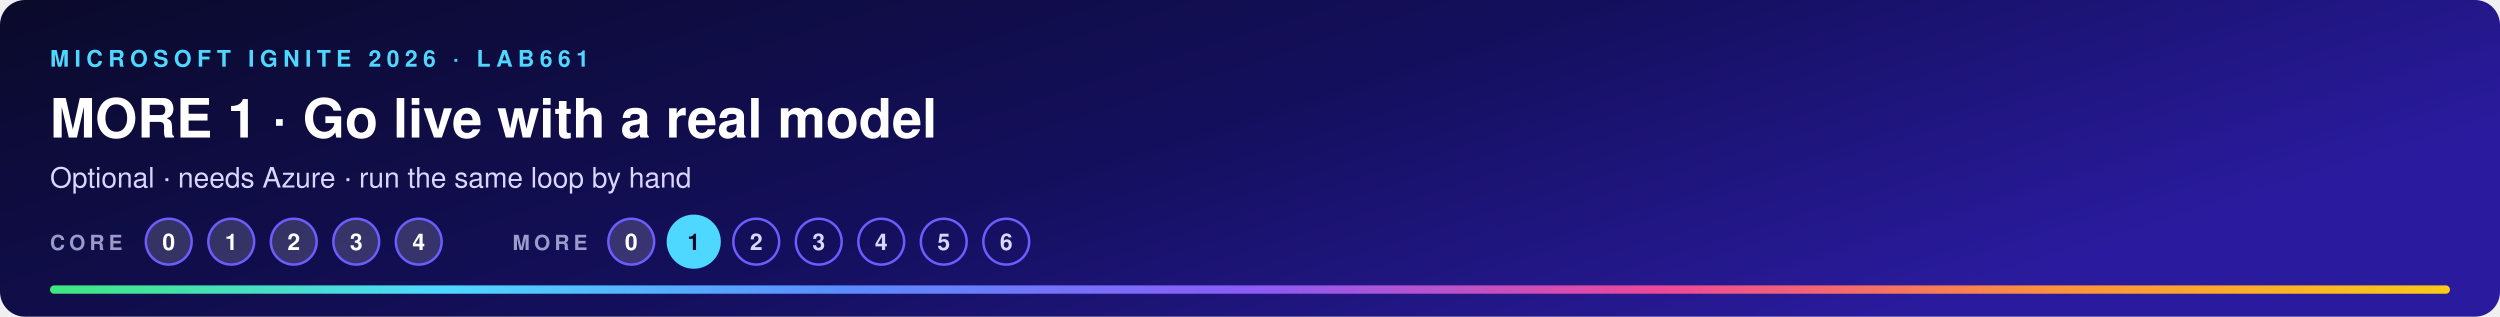
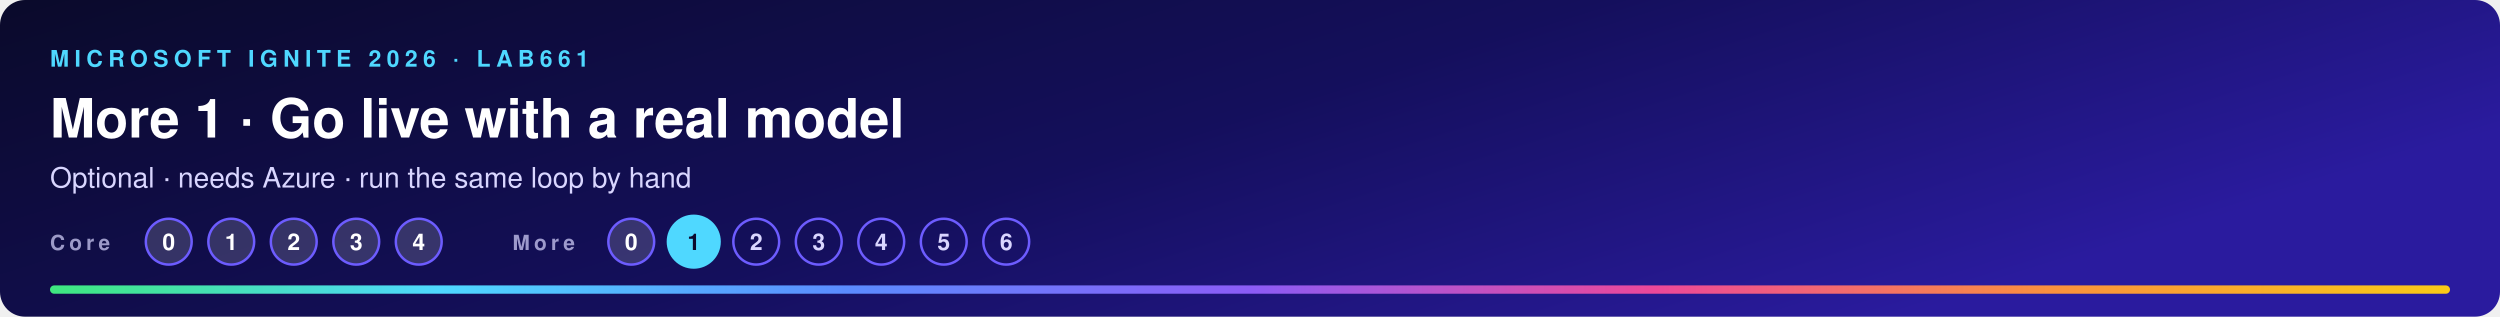
- <svg xmlns="http://www.w3.org/2000/svg" width="1200" height="152" viewBox="0 0 1200 152" role="img" aria-label="MORE 1 · Go live with a real model">
+ <svg xmlns="http://www.w3.org/2000/svg" width="1200" height="152" viewBox="0 0 1200 152" role="img" aria-label="More 1 · Go live with a real model">
  <defs>
    <linearGradient id="bg" x1="0" y1="0" x2="1" y2="0.4">
      <stop offset="0" stop-color="#0a0a2a" />
      <stop offset="0.55" stop-color="#140f5c" />
      <stop offset="1" stop-color="#2a1b9e" />
    </linearGradient>
    <linearGradient id="bar" x1="0" y1="0" x2="1" y2="0">
      <stop offset="0.000" stop-color="#3ee87a" />
      <stop offset="0.167" stop-color="#4fd8ff" />
      <stop offset="0.333" stop-color="#5b8cff" />
      <stop offset="0.500" stop-color="#8b5cf6" />
      <stop offset="0.667" stop-color="#ec4899" />
      <stop offset="0.833" stop-color="#fb923c" />
      <stop offset="1.000" stop-color="#facc15" />
    </linearGradient>
  </defs>
  <rect width="1200" height="152" rx="12" fill="url(#bg)" />
  <text x="24" y="32" font-family="Segoe UI, Helvetica Neue, Helvetica, Arial, sans-serif" font-size="11" font-weight="700" letter-spacing="2.6" fill="#4fd8ff">MICROSOFT IGNITE 2026  ·  LAB661</text>
-   <text x="24" y="66" font-family="Segoe UI, Helvetica Neue, Helvetica, Arial, sans-serif" font-size="26" font-weight="700" fill="#ffffff">MORE 1 · Go live with a real model</text>
+   <text x="24" y="66" font-family="Segoe UI, Helvetica Neue, Helvetica, Arial, sans-serif" font-size="26" font-weight="700" fill="#ffffff">More 1 · Go live with a real model</text>
  <text x="24" y="90" font-family="Segoe UI, Helvetica Neue, Helvetica, Arial, sans-serif" font-size="13.5" fill="#d9d6ff">Optional · needs Azure · run the same loop by hand</text>
-   <text x="24" y="120" font-family="Segoe UI, Helvetica Neue, Helvetica, Arial, sans-serif" font-size="10" font-weight="700" letter-spacing="2" fill="#d9d6ff" fill-opacity="0.7">CORE</text>
+   <text x="24" y="120" font-family="Segoe UI, Helvetica Neue, Helvetica, Arial, sans-serif" font-size="10" font-weight="700" letter-spacing="2" fill="#d9d6ff" fill-opacity="0.7">Core</text>
  <circle cx="81" cy="116" r="11" fill="#ffffff" fill-opacity="0.16" stroke="#6d5cff" stroke-width="1.2" />
  <text x="81" y="120" text-anchor="middle" font-family="Segoe UI, Helvetica Neue, Helvetica, Arial, sans-serif" font-size="11" font-weight="700" fill="#ffffff">0</text>
  <circle cx="111" cy="116" r="11" fill="#ffffff" fill-opacity="0.16" stroke="#6d5cff" stroke-width="1.2" />
  <text x="111" y="120" text-anchor="middle" font-family="Segoe UI, Helvetica Neue, Helvetica, Arial, sans-serif" font-size="11" font-weight="700" fill="#ffffff">1</text>
  <circle cx="141" cy="116" r="11" fill="#ffffff" fill-opacity="0.16" stroke="#6d5cff" stroke-width="1.2" />
  <text x="141" y="120" text-anchor="middle" font-family="Segoe UI, Helvetica Neue, Helvetica, Arial, sans-serif" font-size="11" font-weight="700" fill="#ffffff">2</text>
  <circle cx="171" cy="116" r="11" fill="#ffffff" fill-opacity="0.16" stroke="#6d5cff" stroke-width="1.2" />
  <text x="171" y="120" text-anchor="middle" font-family="Segoe UI, Helvetica Neue, Helvetica, Arial, sans-serif" font-size="11" font-weight="700" fill="#ffffff">3</text>
  <circle cx="201" cy="116" r="11" fill="#ffffff" fill-opacity="0.16" stroke="#6d5cff" stroke-width="1.2" />
  <text x="201" y="120" text-anchor="middle" font-family="Segoe UI, Helvetica Neue, Helvetica, Arial, sans-serif" font-size="11" font-weight="700" fill="#ffffff">4</text>
-   <text x="246" y="120" font-family="Segoe UI, Helvetica Neue, Helvetica, Arial, sans-serif" font-size="10" font-weight="700" letter-spacing="2" fill="#d9d6ff" fill-opacity="0.7">MORE</text>
+   <text x="246" y="120" font-family="Segoe UI, Helvetica Neue, Helvetica, Arial, sans-serif" font-size="10" font-weight="700" letter-spacing="2" fill="#d9d6ff" fill-opacity="0.7">More</text>
  <circle cx="303" cy="116" r="11" fill="#ffffff" fill-opacity="0.16" stroke="#6d5cff" stroke-width="1.2" />
  <text x="303" y="120" text-anchor="middle" font-family="Segoe UI, Helvetica Neue, Helvetica, Arial, sans-serif" font-size="11" font-weight="700" fill="#ffffff">0</text>
  <circle cx="333" cy="116" r="13" fill="#4fd8ff" />
  <text x="333" y="120" text-anchor="middle" font-family="Segoe UI, Helvetica Neue, Helvetica, Arial, sans-serif" font-size="11" font-weight="800" fill="#0b0a2e">1</text>
  <circle cx="363" cy="116" r="11" fill="none" stroke="#6d5cff" stroke-width="1.2" />
  <text x="363" y="120" text-anchor="middle" font-family="Segoe UI, Helvetica Neue, Helvetica, Arial, sans-serif" font-size="11" font-weight="600" fill="#d9d6ff">2</text>
  <circle cx="393" cy="116" r="11" fill="none" stroke="#6d5cff" stroke-width="1.2" />
  <text x="393" y="120" text-anchor="middle" font-family="Segoe UI, Helvetica Neue, Helvetica, Arial, sans-serif" font-size="11" font-weight="600" fill="#d9d6ff">3</text>
  <circle cx="423" cy="116" r="11" fill="none" stroke="#6d5cff" stroke-width="1.2" />
  <text x="423" y="120" text-anchor="middle" font-family="Segoe UI, Helvetica Neue, Helvetica, Arial, sans-serif" font-size="11" font-weight="600" fill="#d9d6ff">4</text>
  <circle cx="453" cy="116" r="11" fill="none" stroke="#6d5cff" stroke-width="1.2" />
  <text x="453" y="120" text-anchor="middle" font-family="Segoe UI, Helvetica Neue, Helvetica, Arial, sans-serif" font-size="11" font-weight="600" fill="#d9d6ff">5</text>
  <circle cx="483" cy="116" r="11" fill="none" stroke="#6d5cff" stroke-width="1.2" />
  <text x="483" y="120" text-anchor="middle" font-family="Segoe UI, Helvetica Neue, Helvetica, Arial, sans-serif" font-size="11" font-weight="600" fill="#d9d6ff">6</text>
  <rect x="24" y="137" width="1152" height="4" rx="2" fill="url(#bar)" />
</svg>
